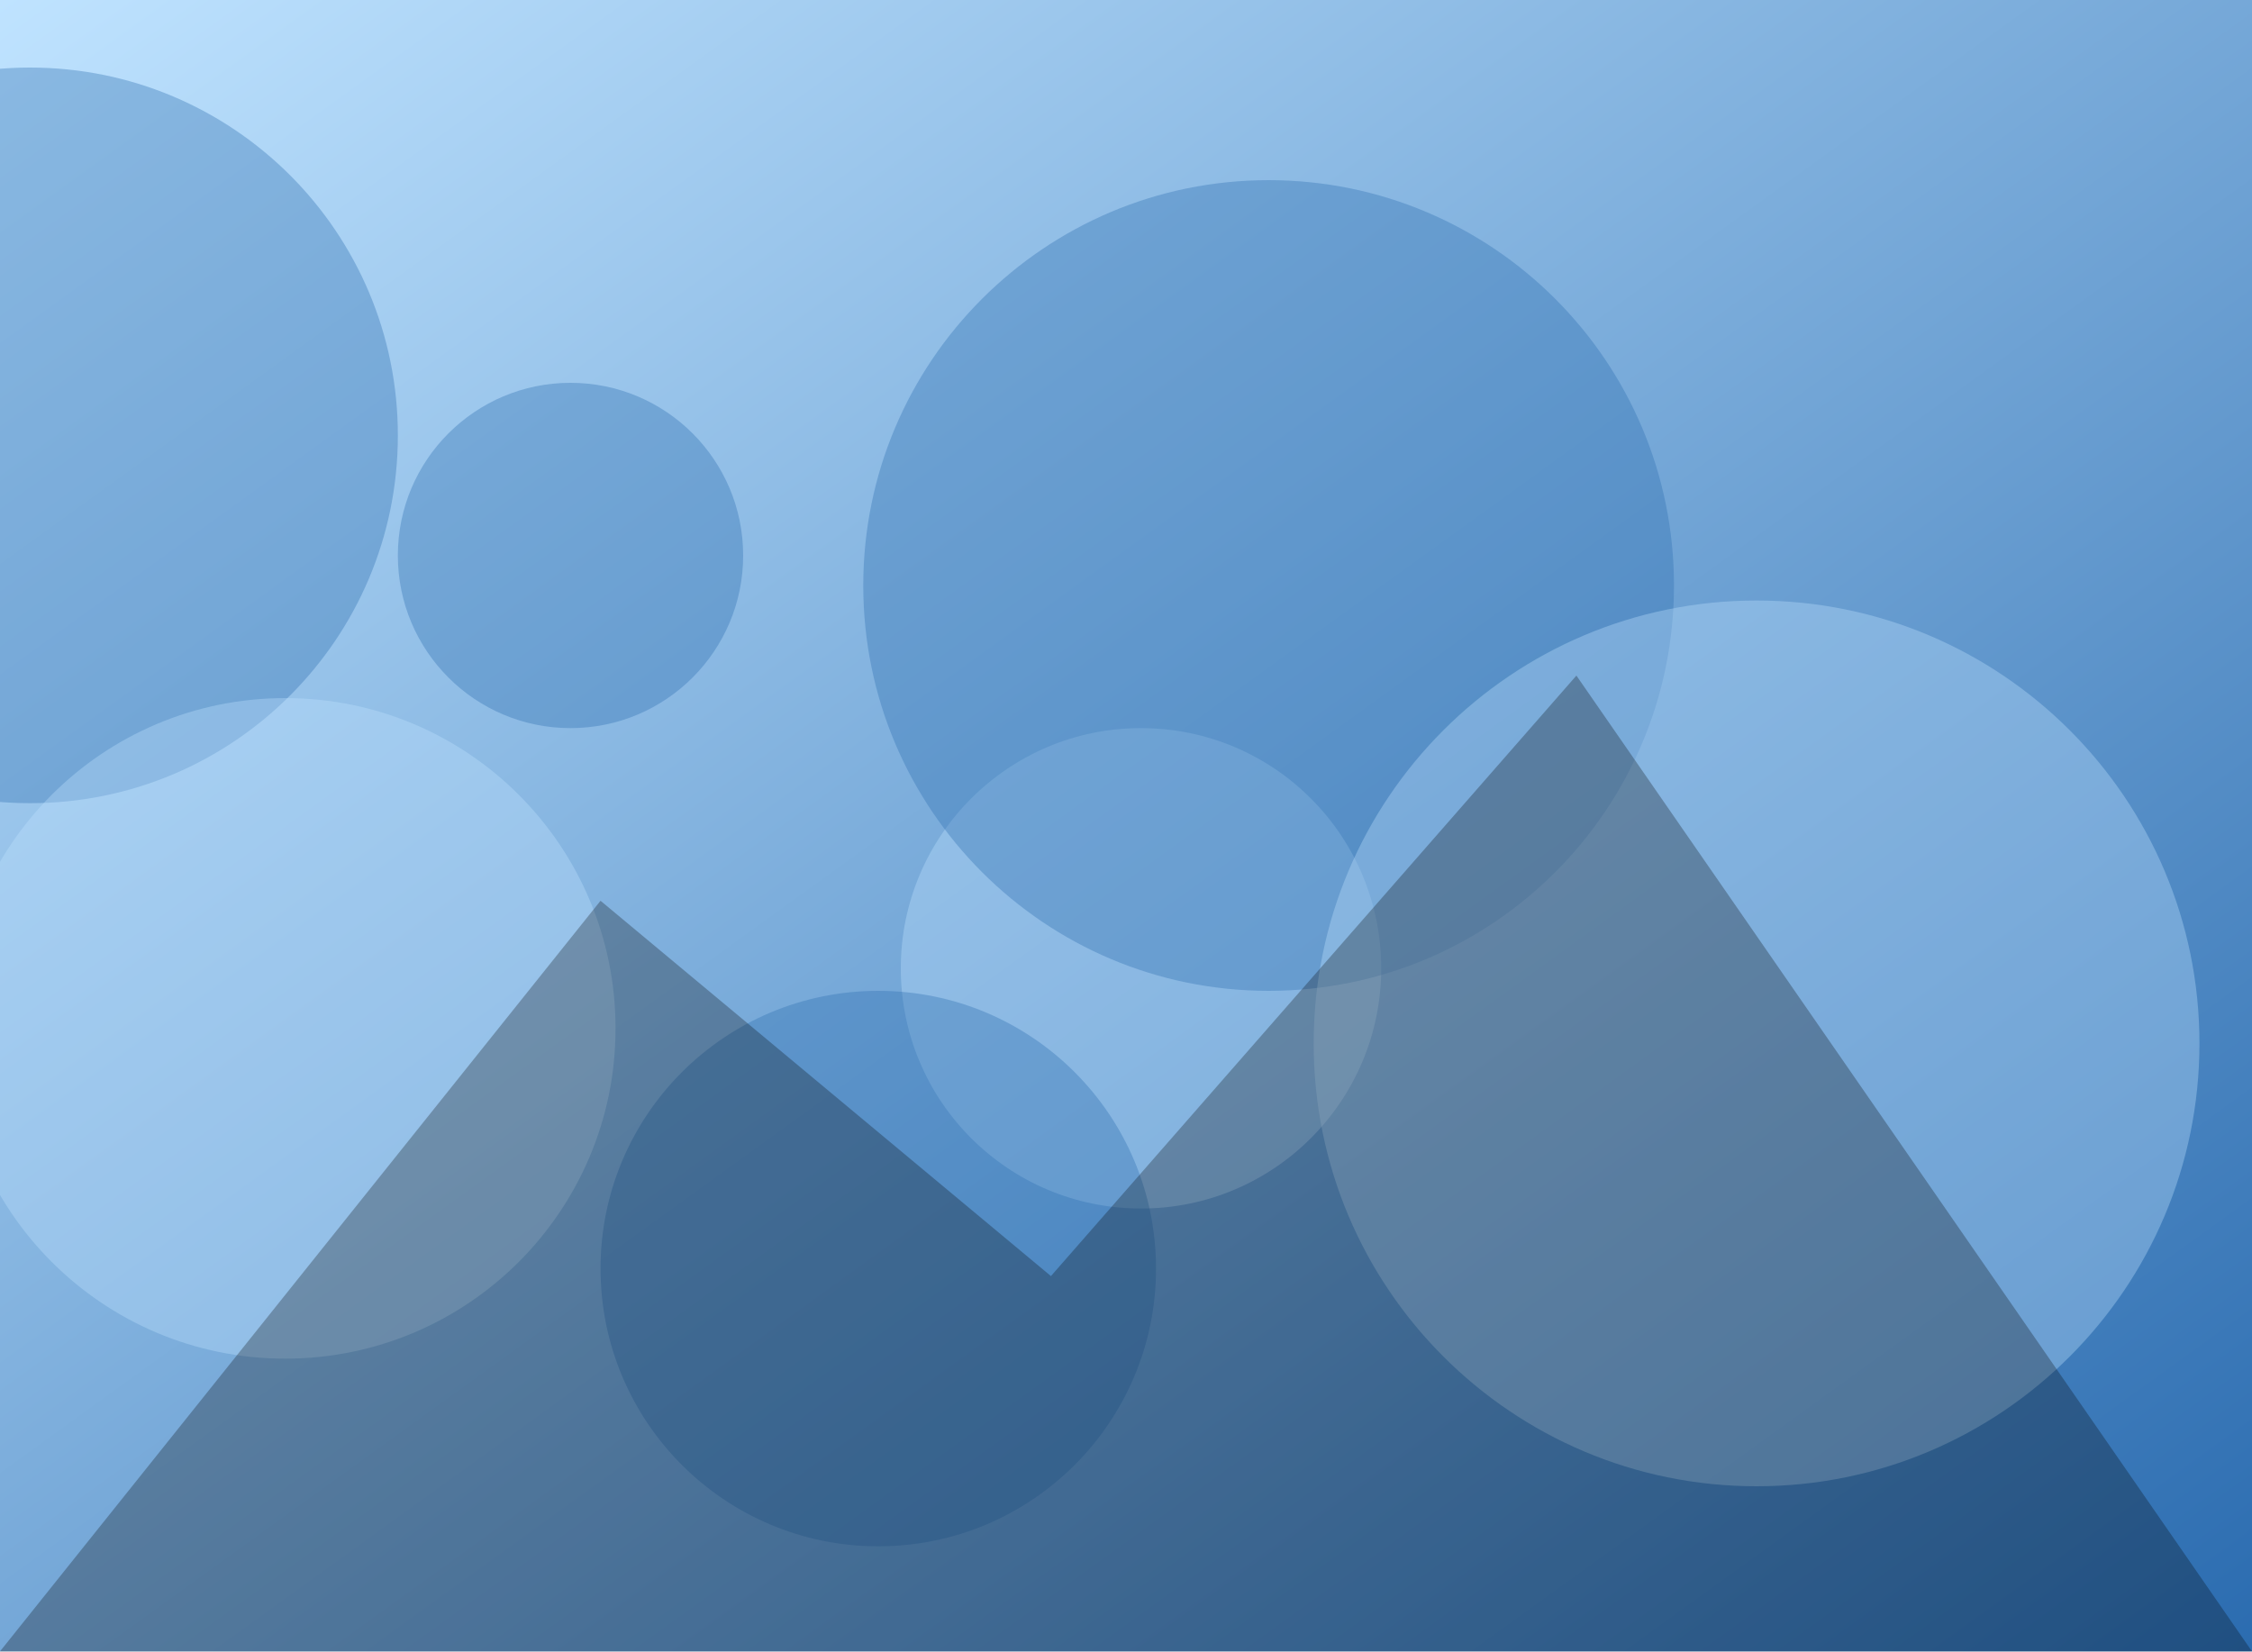
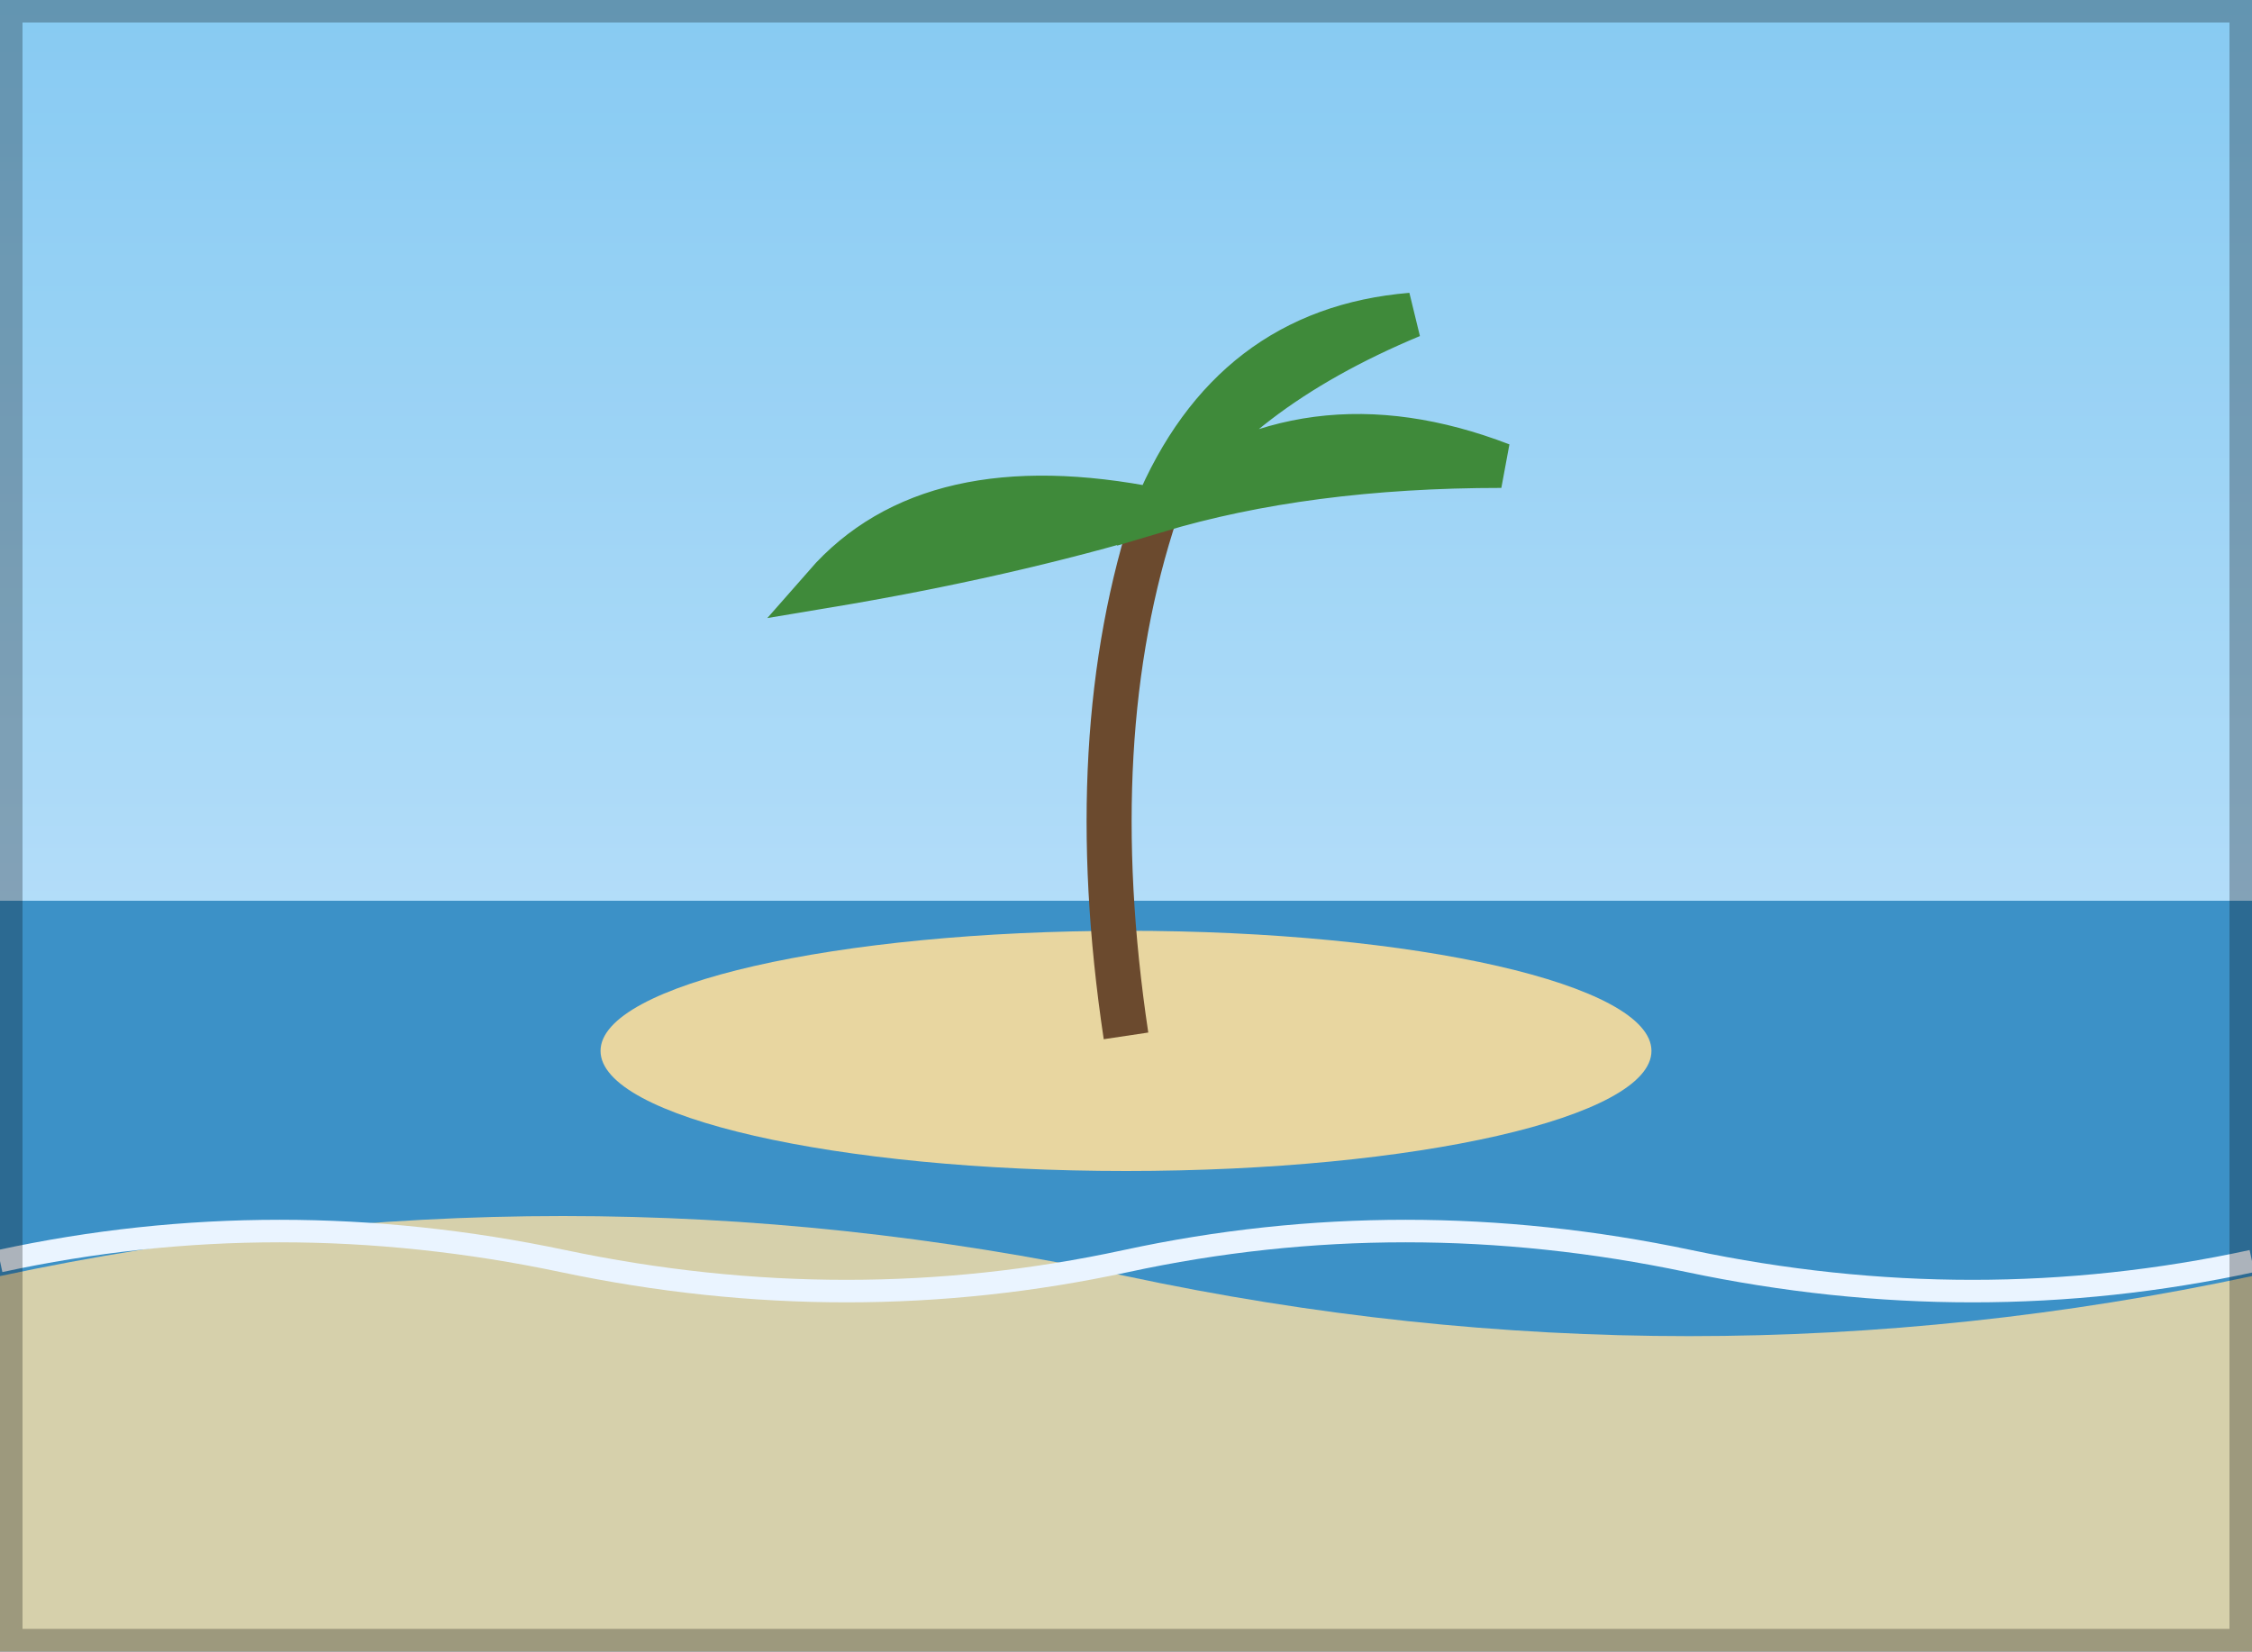
<svg xmlns="http://www.w3.org/2000/svg" viewBox="0 0 300 220">
  <defs>
-     <linearGradient id="g" x1="0" y1="0" x2="1" y2="1">
-       <stop offset="0" stop-color="#bfe3ff" />
-       <stop offset="1" stop-color="#2b6cb0" />
+     <linearGradient id="s" x1="0" y1="0" x2="0" y2="1">
+       <stop offset="0" stop-color="#8fd0f0" />
+       <stop offset="1" stop-color="#e8f6ff" />
    </linearGradient>
  </defs>
-   <rect width="300" height="220" fill="url(#g)" />
-   <circle cx="4" cy="58" r="49" fill="#2b6cb0" opacity="0.35" />
-   <circle cx="152" cy="129" r="32" fill="#bfe3ff" opacity="0.35" />
-   <circle cx="76" cy="74" r="23" fill="#2b6cb0" opacity="0.35" />
-   <circle cx="38" cy="137" r="44" fill="#bfe3ff" opacity="0.35" />
-   <circle cx="169" cy="78" r="54" fill="#2b6cb0" opacity="0.35" />
-   <circle cx="234" cy="139" r="59" fill="#bfe3ff" opacity="0.35" />
-   <circle cx="117" cy="169" r="37" fill="#2b6cb0" opacity="0.35" />
-   <path d="M0 220 L80 120 L140 170 L210 90 L300 220 Z" fill="#0004" />
+   <rect width="300" height="220" fill="url(#s)" />
+   <rect y="120" width="300" height="60" fill="#3a8fc0" />
+   <path d="M0 170 q75 -16 150 0 t150 0 V220 H0Z" fill="#e8d6a0" />
+   <path d="M0 168 q37 -8 75 0 t75 0 t75 0 t75 0" stroke="#fff" stroke-width="3" fill="none" />
+   <rect width="300" height="220" fill="#4aa0ff" opacity=".12" />
+   <g>
+     <ellipse cx="150" cy="140" rx="70" ry="16" fill="#e8d6a0" />
+     <path d="M150 138 q-6 -40 4 -70" stroke="#6b4a2e" stroke-width="6" fill="none" />
+     <path d="M154 68 q-30 -6 -44 10 q24 -4 44 -10 q20 -16 46 -6 q-26 0 -46 6 q10 -24 34 -26 q-24 10 -34 26" fill="#3f8a3a" stroke="#3f8a3a" stroke-width="6" />
+   </g>
+   <rect width="300" height="220" fill="none" stroke="#0004" stroke-width="6" />
</svg>
